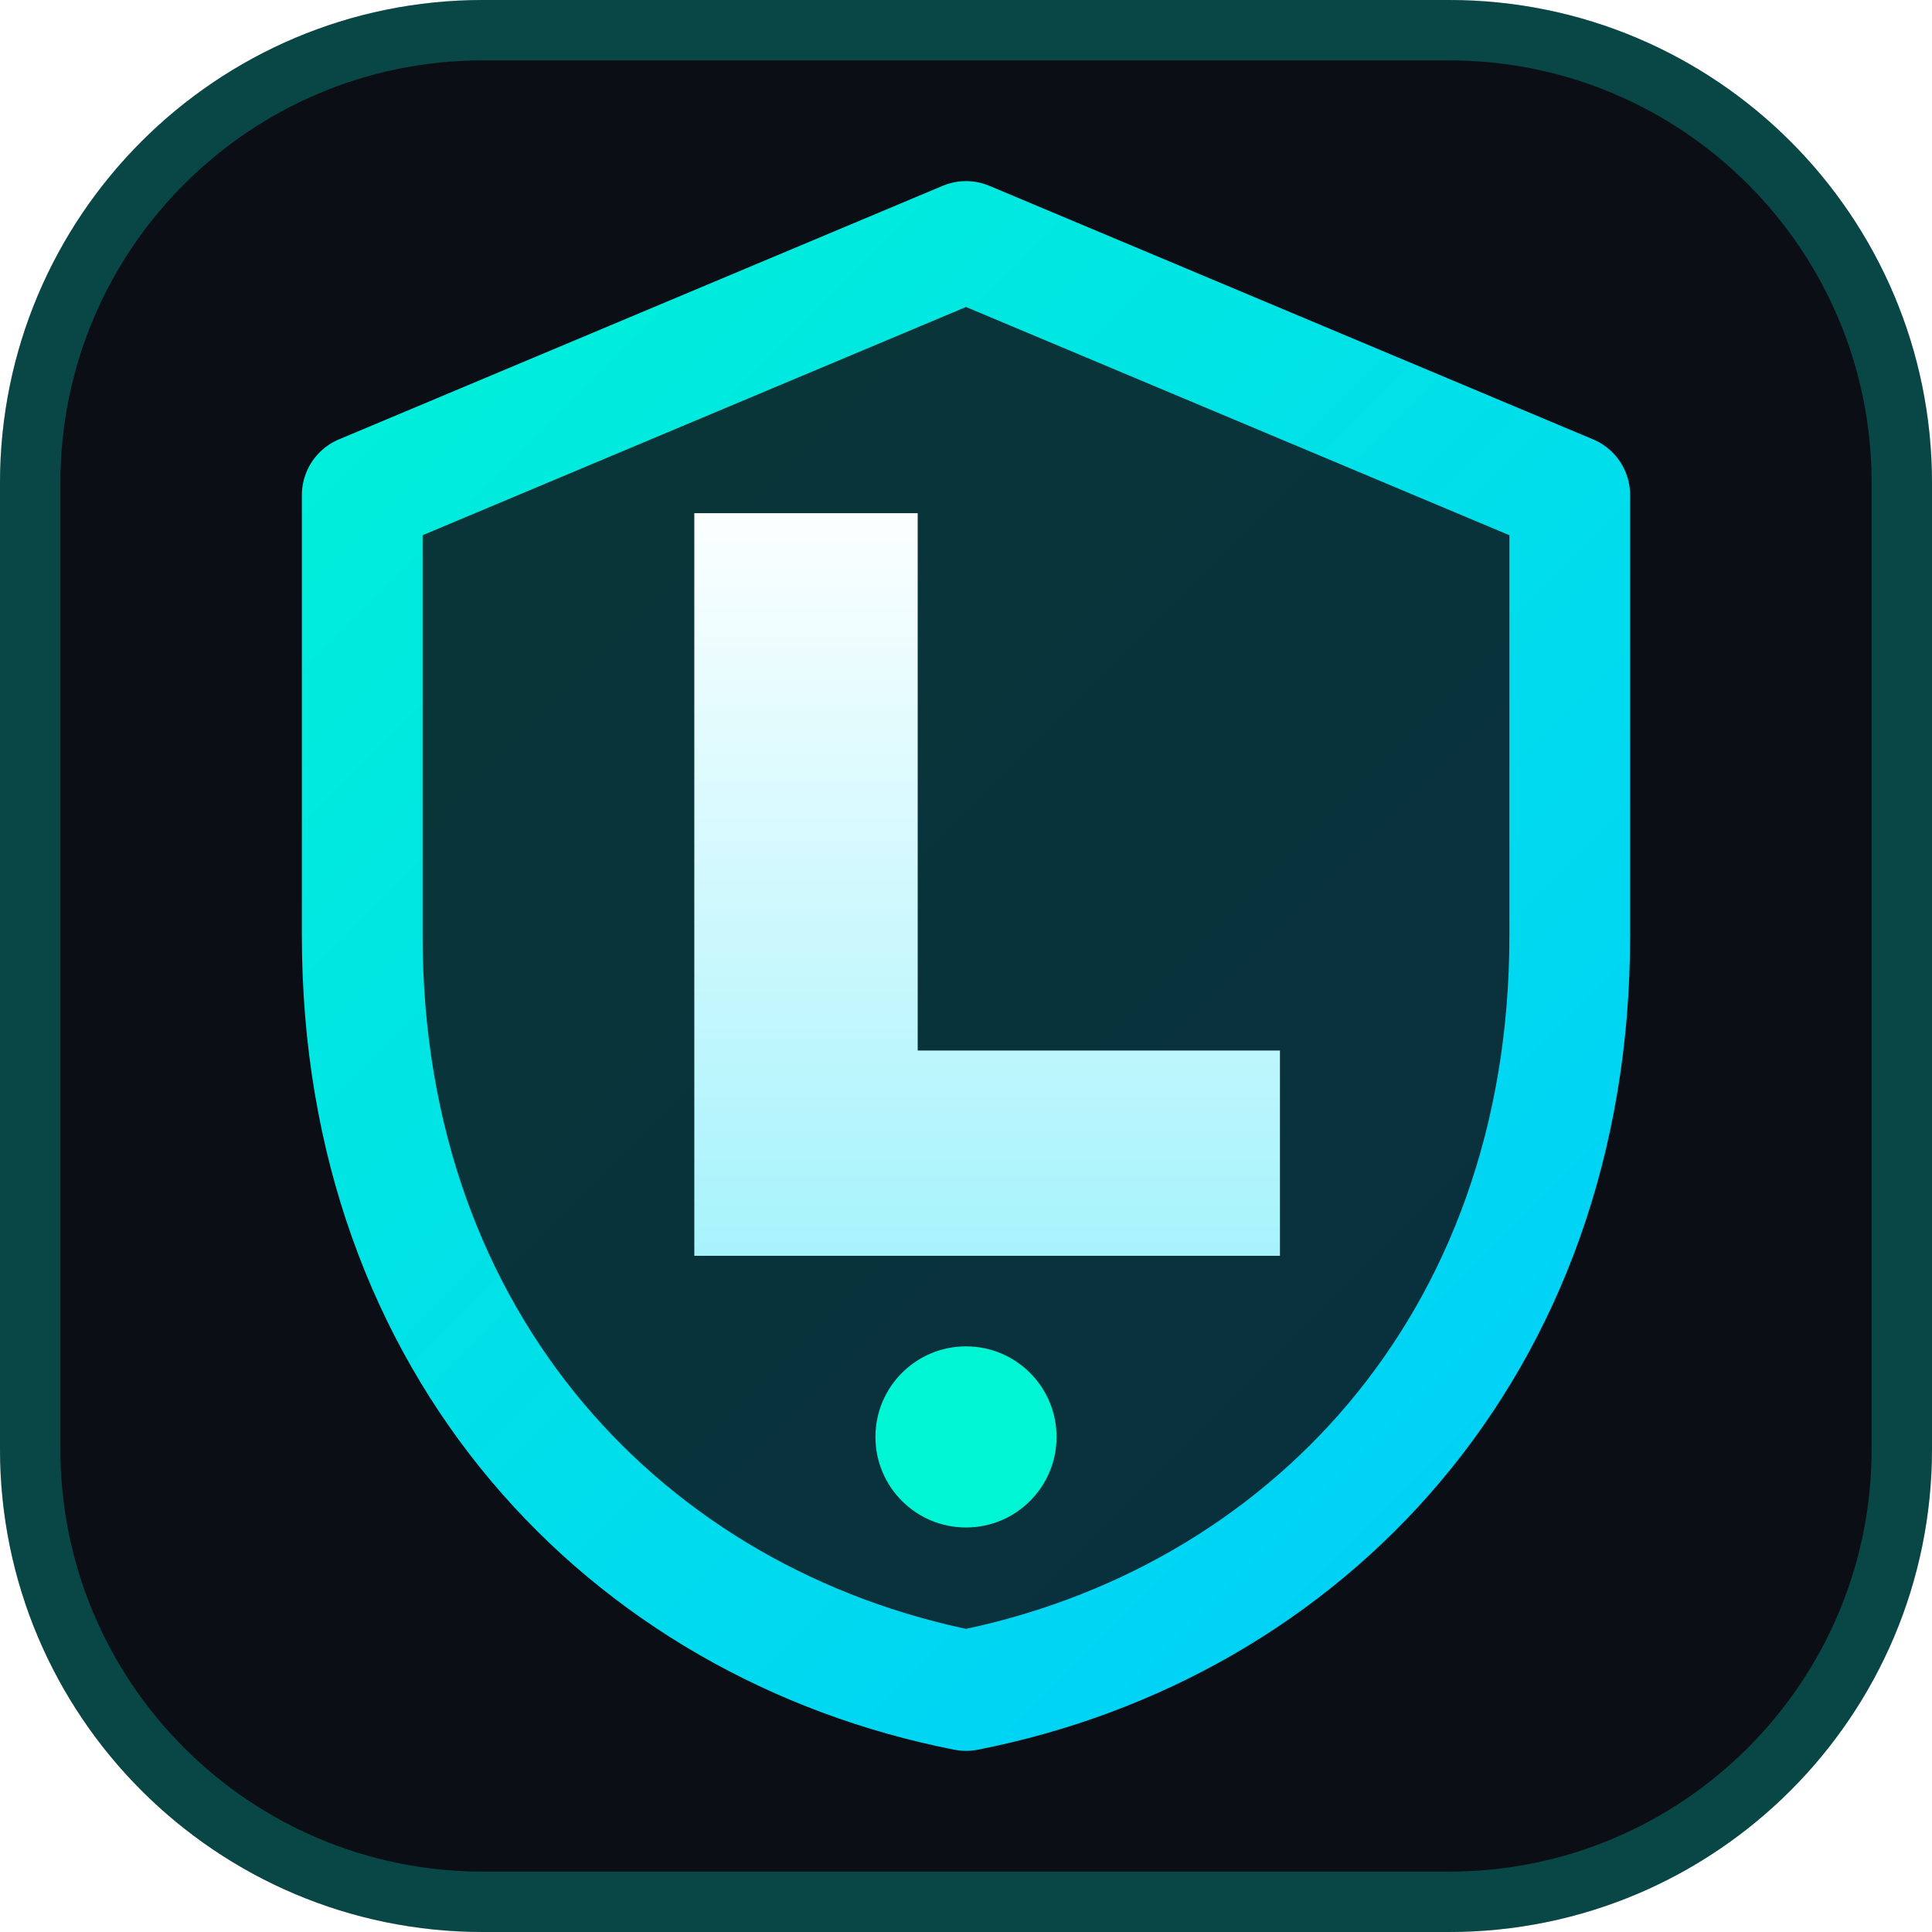
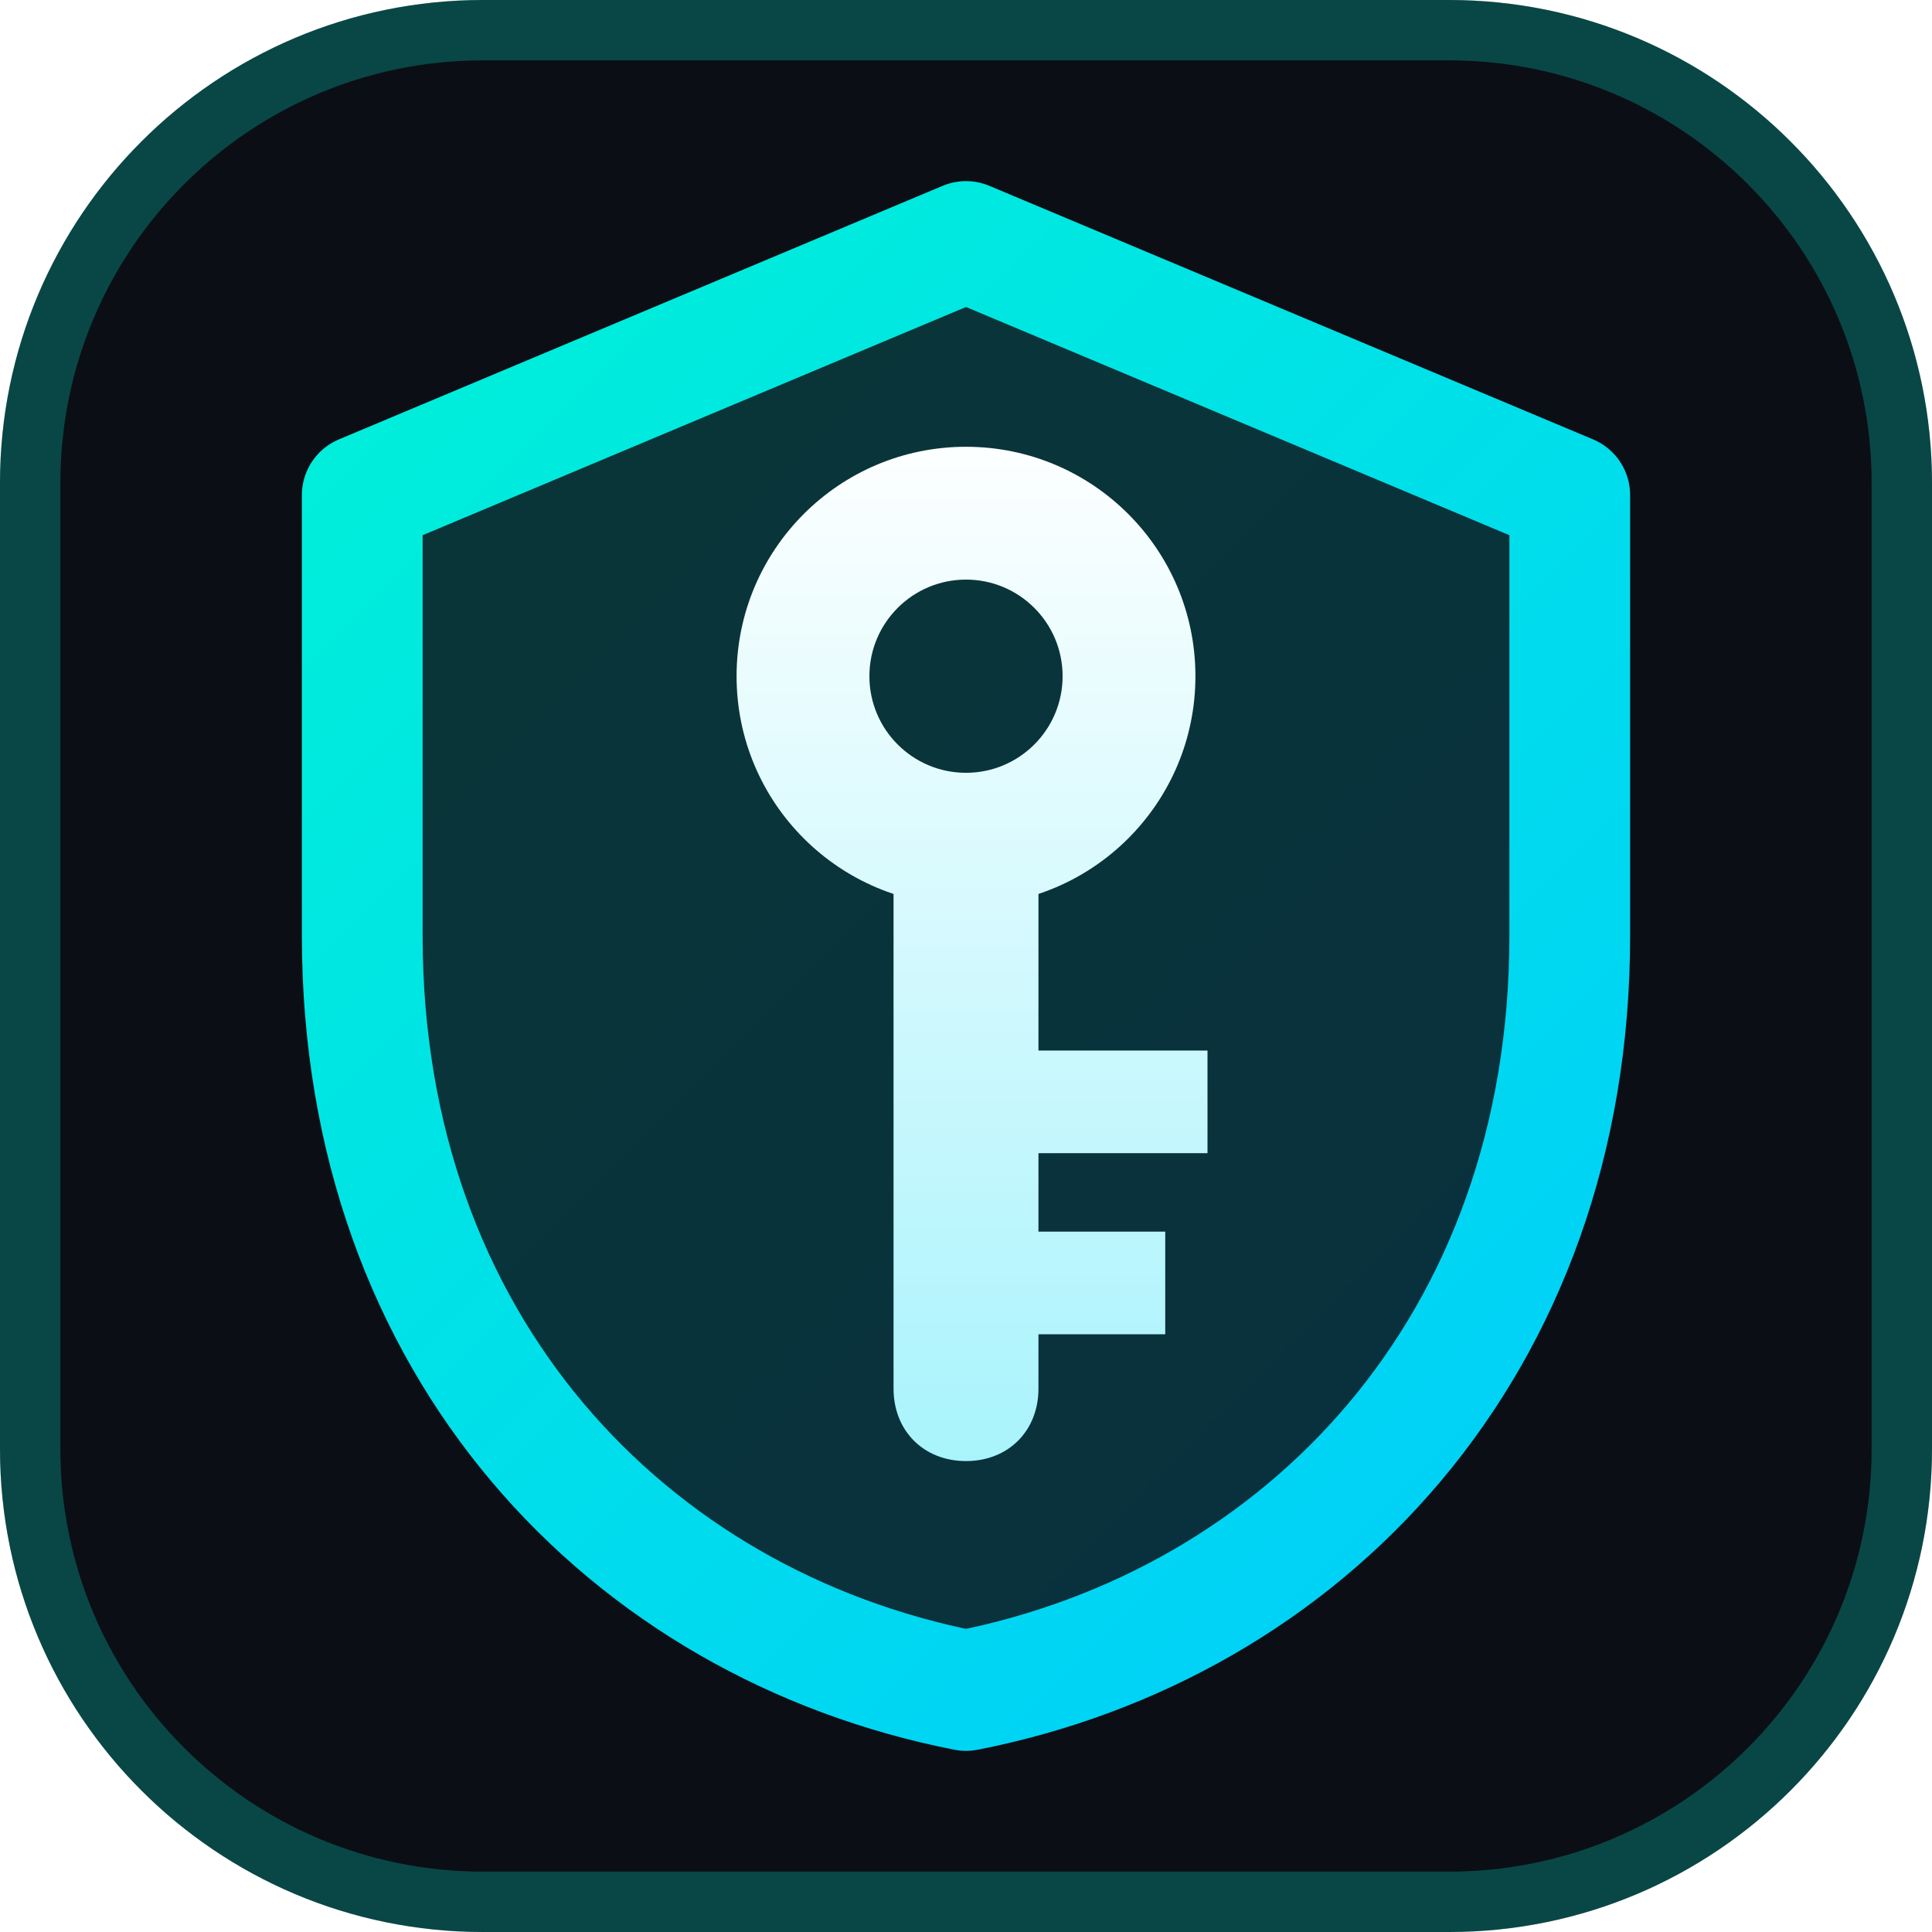
<svg xmlns="http://www.w3.org/2000/svg" width="32" height="32" viewBox="0 0 32 32" fill="none">
  <rect width="32" height="32" rx="8" fill="#0B0E15" />
  <rect x="0.5" y="0.5" width="31" height="31" rx="7.5" stroke="#00F5D4" stroke-opacity="0.25" />
  <defs>
    <linearGradient id="aegisLogoGrad" x1="2" y1="2" x2="30" y2="30" gradientUnits="userSpaceOnUse">
      <stop stop-color="#00F5D4" />
      <stop offset="100%" stop-color="#00C9FF" />
    </linearGradient>
-     <linearGradient id="aegisCoreGrad" x1="16" y1="8" x2="16" y2="21" gradientUnits="userSpaceOnUse">
+     <linearGradient id="aegisCoreGrad" x1="16" y1="7" x2="16" y2="25" gradientUnits="userSpaceOnUse">
      <stop stop-color="#FFFFFF" />
      <stop offset="100%" stop-color="#A5F3FC" />
    </linearGradient>
  </defs>
  <path d="M16 4L26 8.2V15.5C26 22.3 21.6 26.9 16 28C10.4 26.9 6 22.3 6 15.5V8.2L16 4Z" fill="url(#aegisLogoGrad)" fill-opacity="0.18" stroke="url(#aegisLogoGrad)" stroke-width="2" stroke-linejoin="round" />
-   <path d="M11.5 8.5H15.2V17.4H21.2V20.8H11.5V8.5Z" fill="url(#aegisCoreGrad)" />
-   <circle cx="16" cy="23.8" r="1.5" fill="#00F5D4" />
+   <path fill-rule="evenodd" clip-rule="evenodd" d="M16 7.4a3.8 3.8 0 1 0 0 7.6 3.8 3.8 0 0 0 0-7.6zm0 2.2a1.6 1.6 0 1 1 0 3.2 1.6 1.6 0 0 1 0-3.2z" fill="url(#aegisCoreGrad)" />
+   <path d="M14.8 14.5h2.4v2.9h2.8v1.7h-2.8v1.3h2.1v1.7h-2.1v.9c0 .7-.5 1.2-1.2 1.2s-1.2-.5-1.2-1.2v-8.5z" fill="url(#aegisCoreGrad)" />
</svg>
